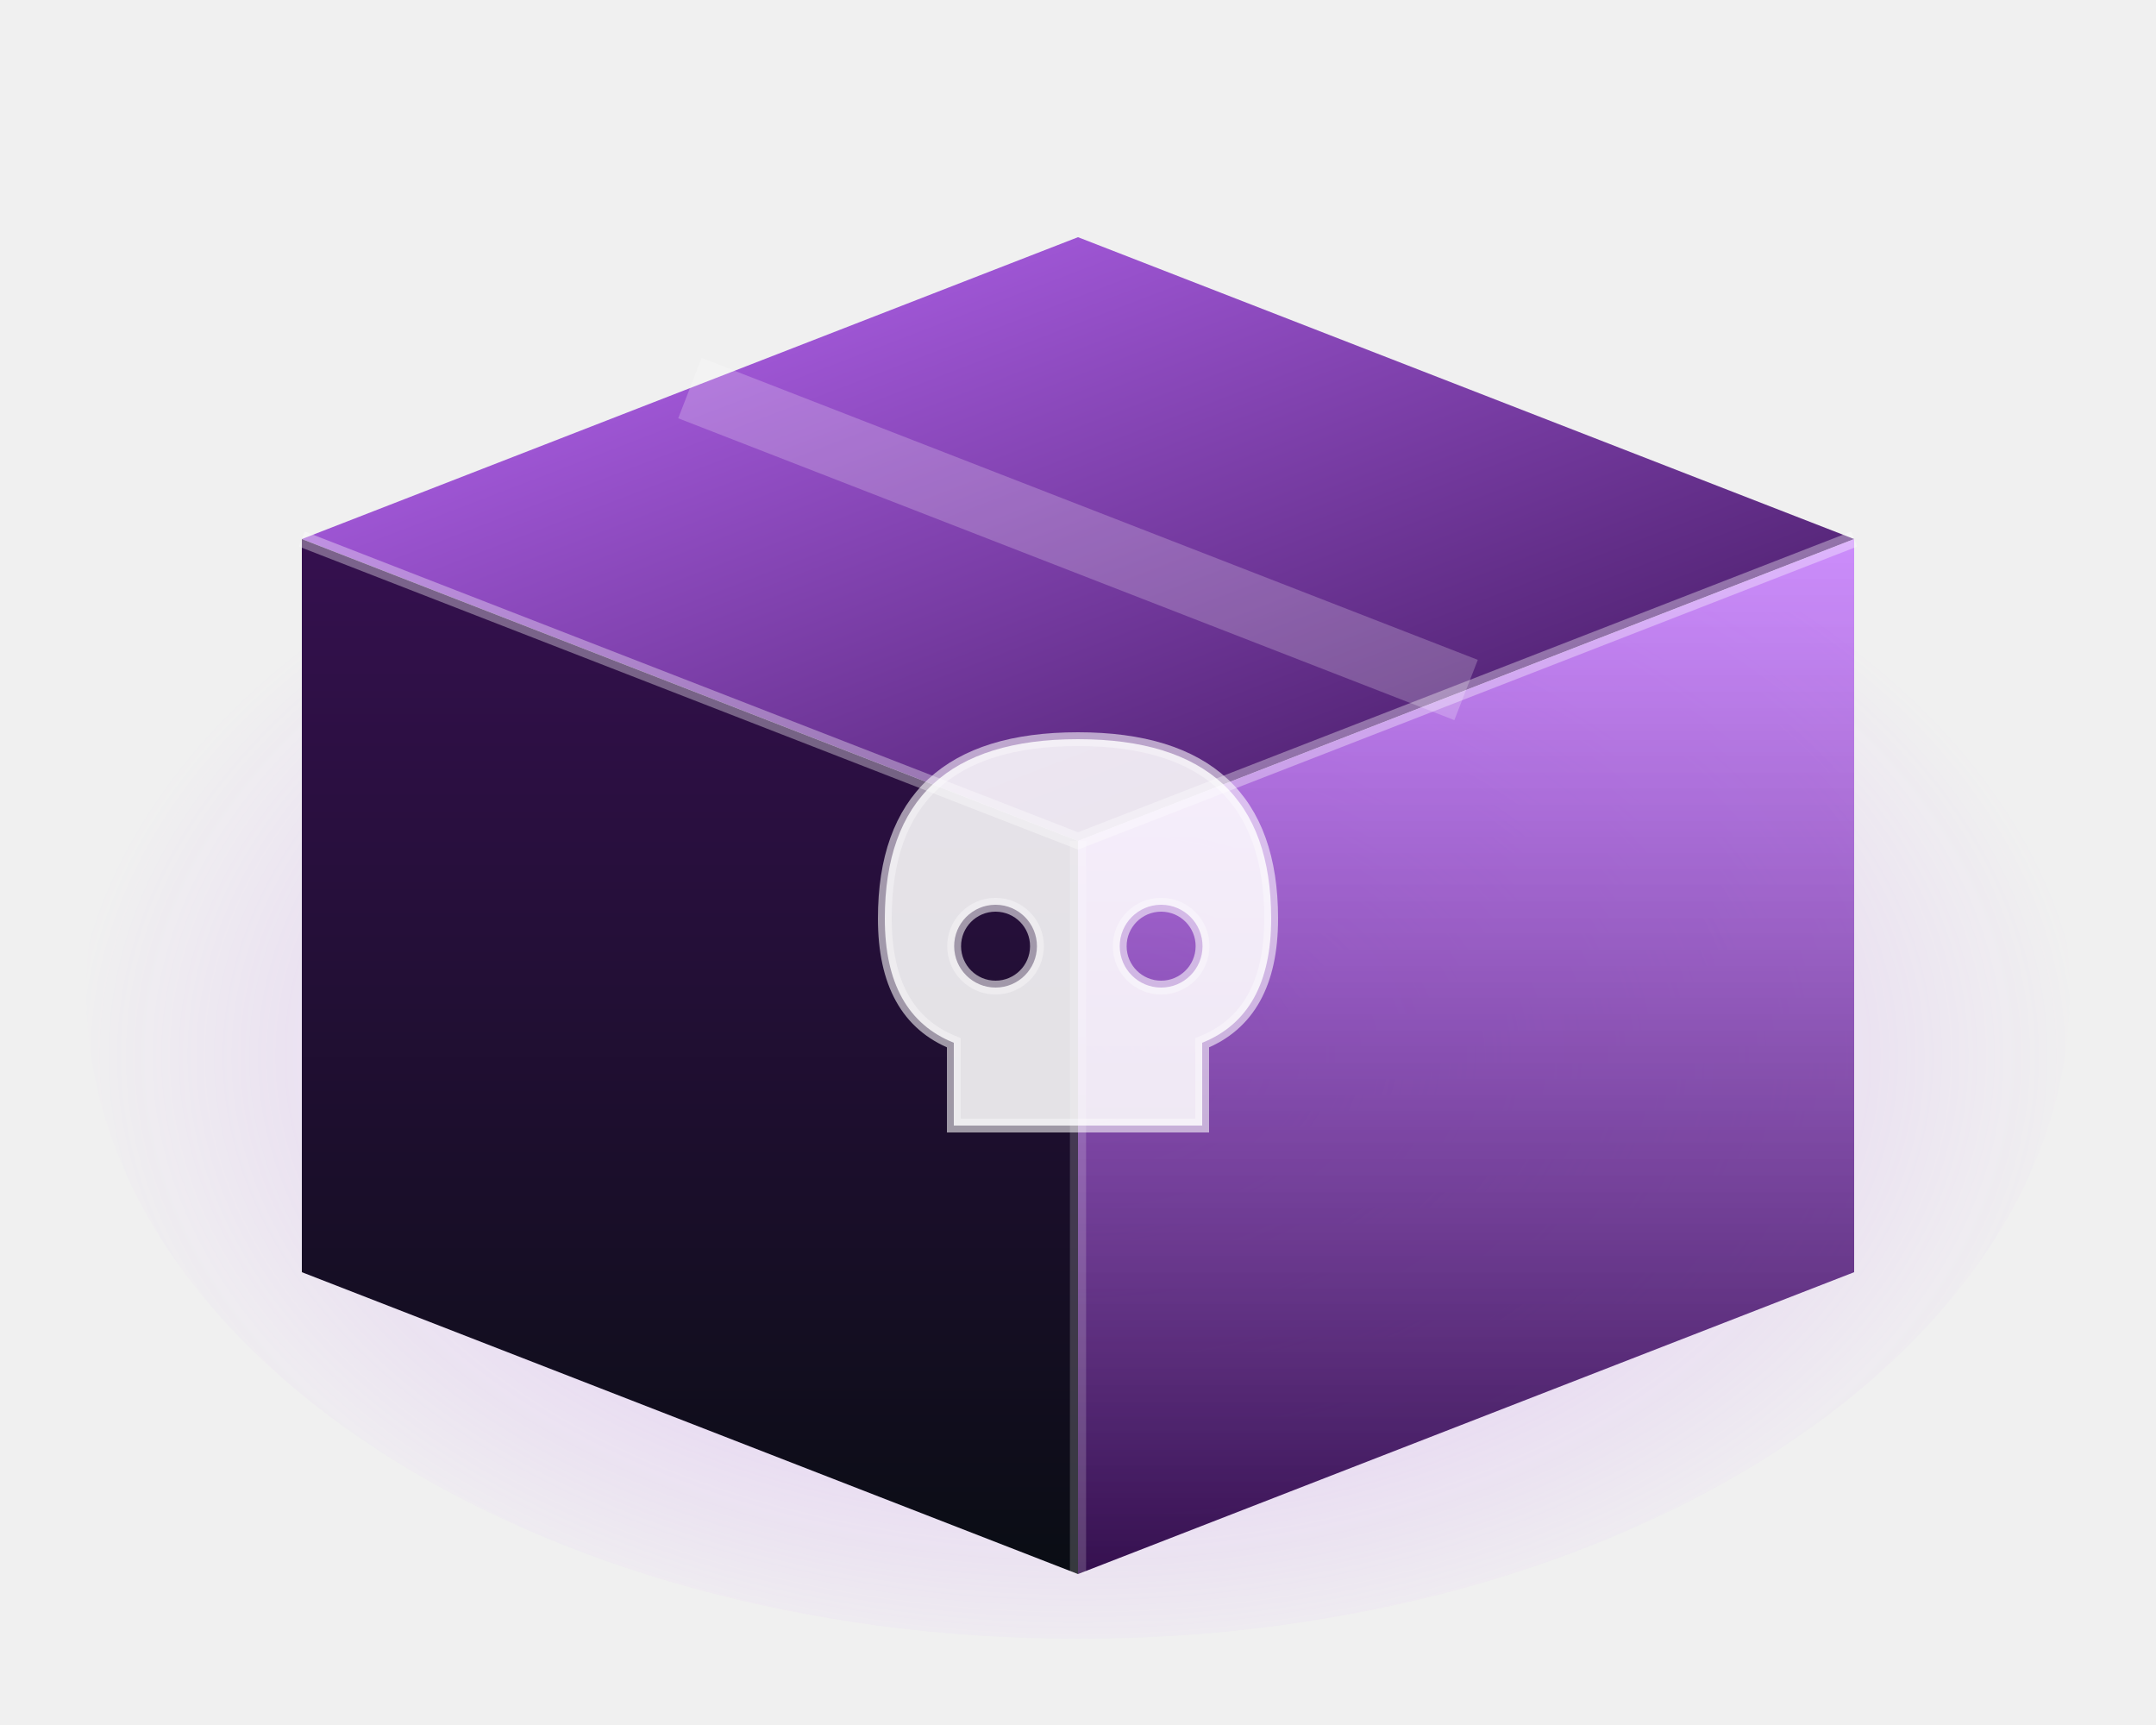
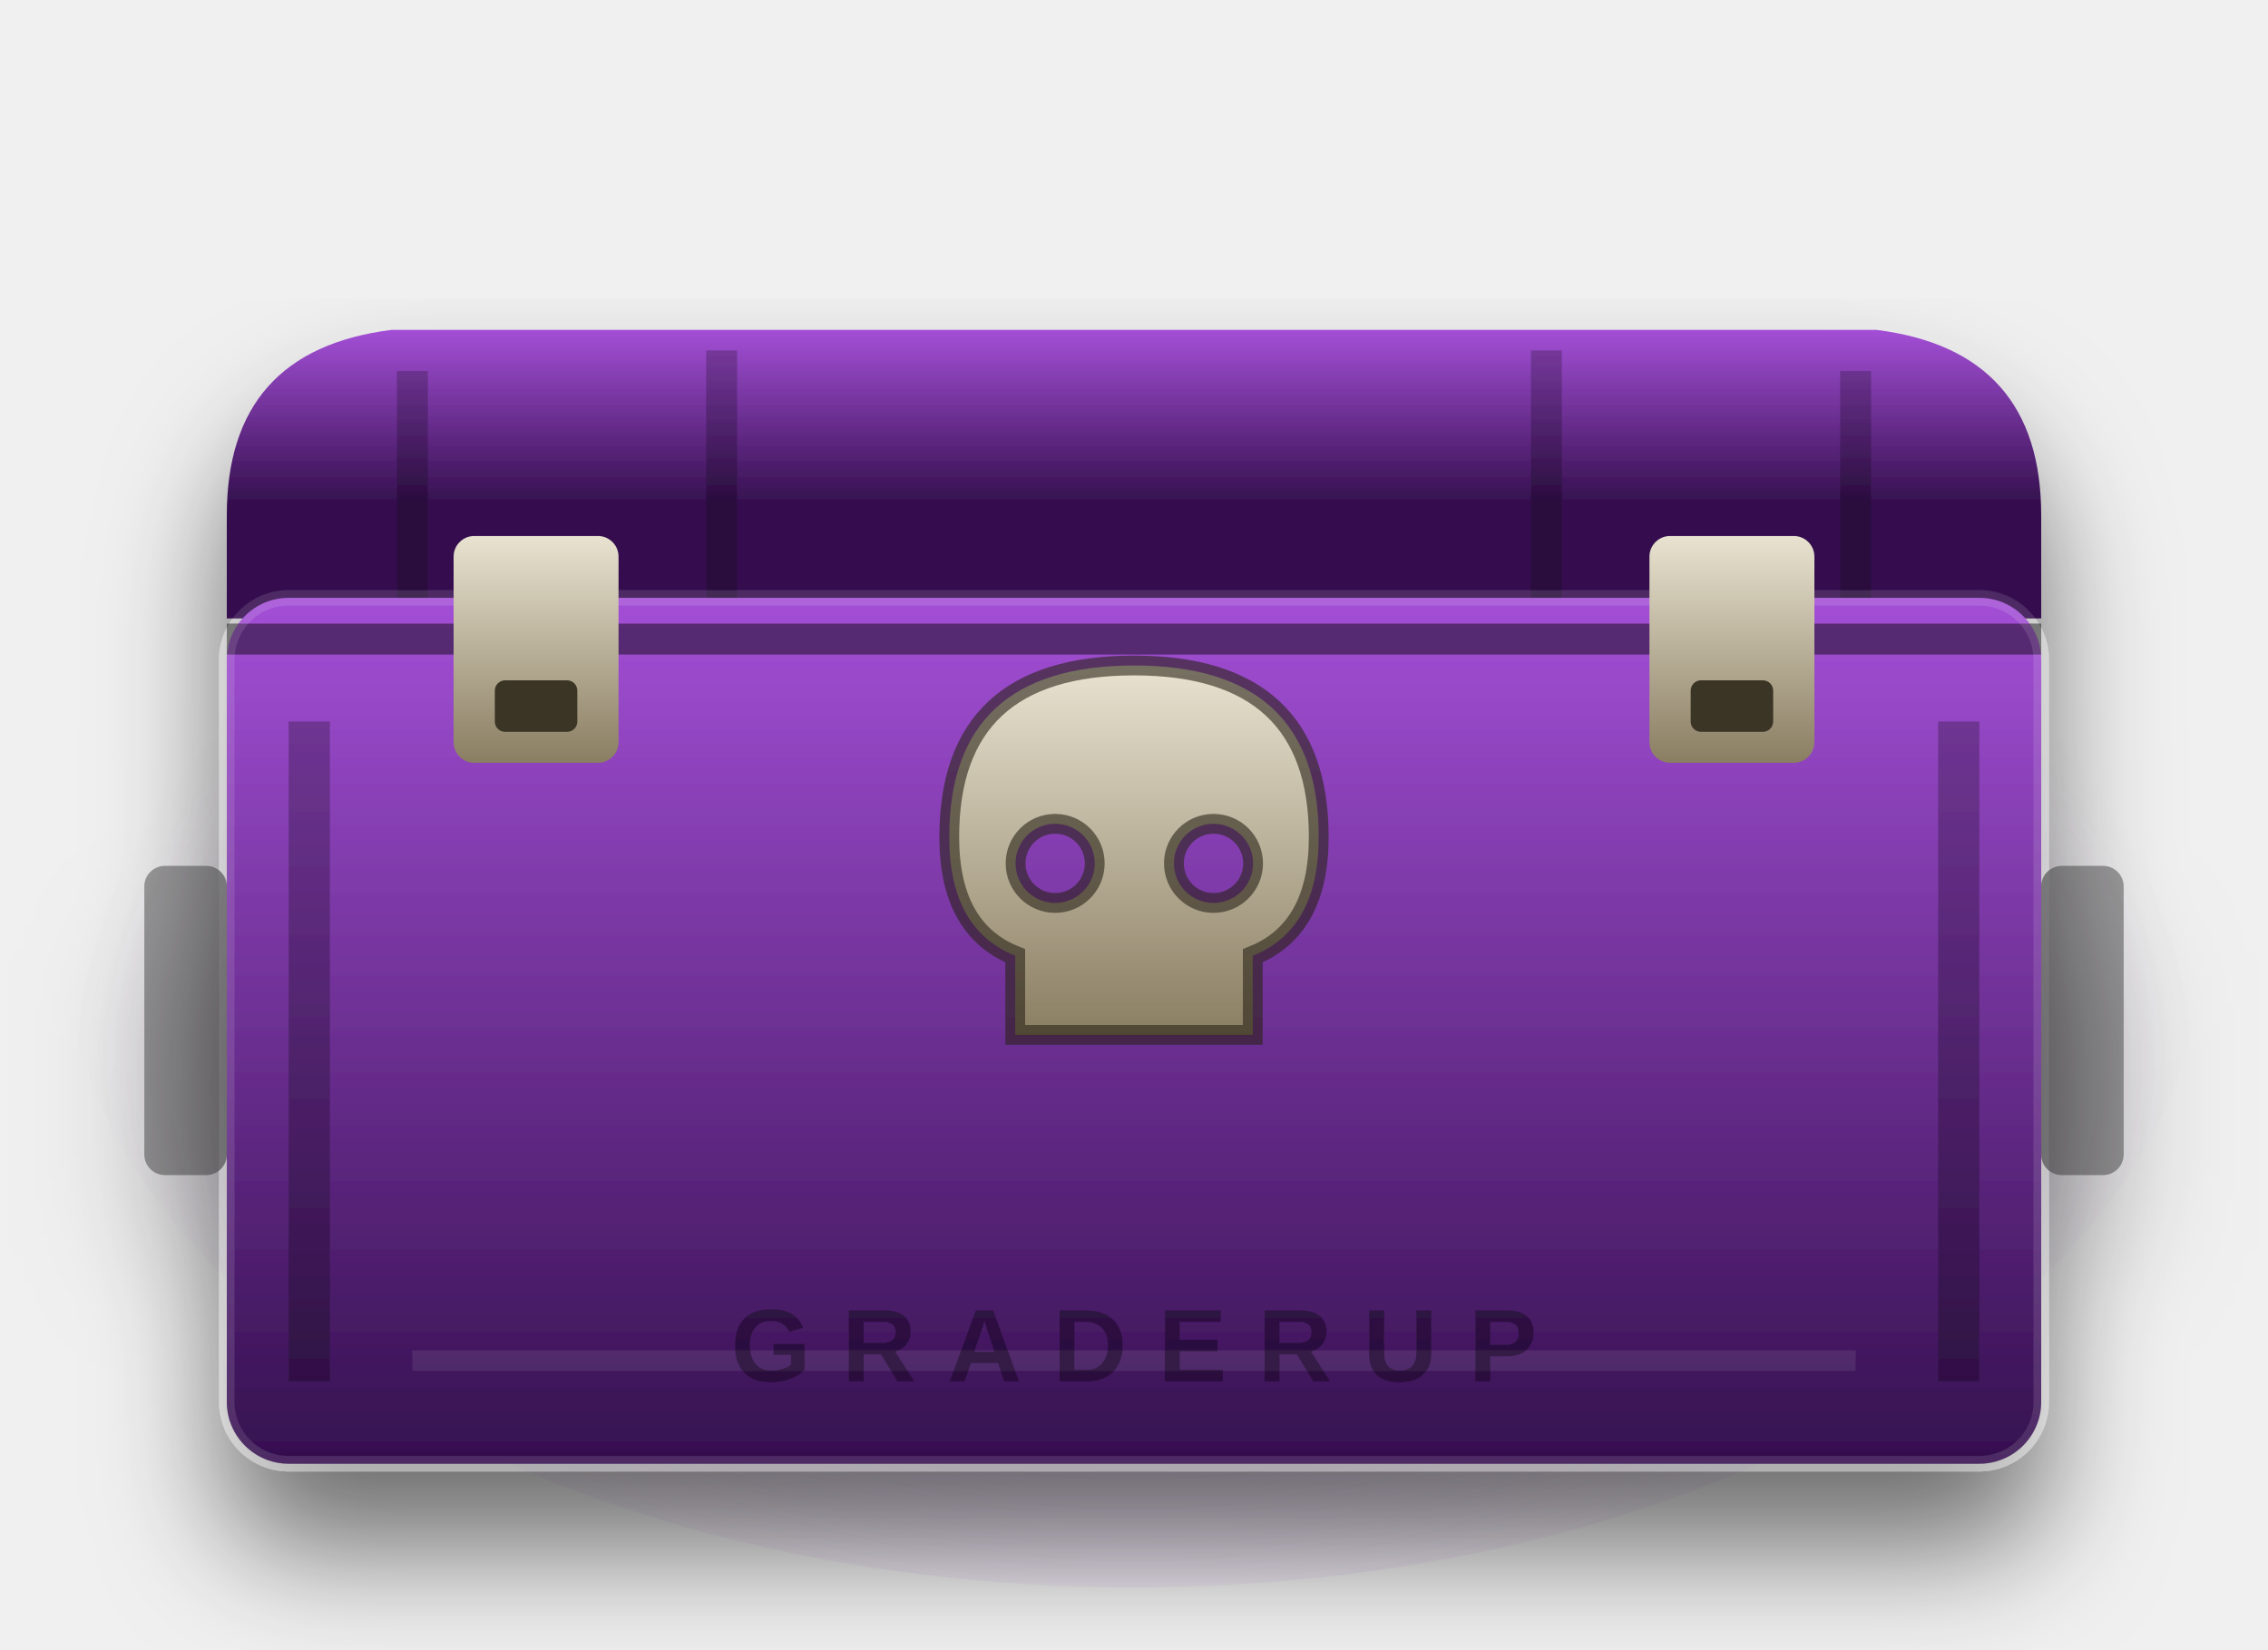
- <svg xmlns="http://www.w3.org/2000/svg" viewBox="0 0 200 160" fill="none">
+ <svg xmlns="http://www.w3.org/2000/svg" viewBox="0 0 220 160" fill="none">
  <defs>
-     <linearGradient id="phantomt" x1="0" y1="0" x2="1" y2="1">
-       <stop offset="0" stop-color="#C06CFF" />
+     <linearGradient id="phantomf" x1="0" y1="0" x2="0" y2="1">
+       <stop offset="0" stop-color="#A34FD6" />
      <stop offset="1" stop-color="#35104F" />
    </linearGradient>
    <linearGradient id="phantoml" x1="0" y1="0" x2="0" y2="1">
-       <stop offset="0" stop-color="#35104F" />
-       <stop offset="1" stop-color="#0A0D14" />
+       <stop offset="0" stop-color="#A34FD6" />
+       <stop offset=".6" stop-color="#35104F" />
    </linearGradient>
-     <linearGradient id="phantomr" x1="0" y1="0" x2="0" y2="1">
-       <stop offset="0" stop-color="#C06CFF" stop-opacity=".75" />
-       <stop offset="1" stop-color="#35104F" />
+     <linearGradient id="phantomm" x1="0" y1="0" x2="0" y2="1">
+       <stop offset="0" stop-color="#E8E2D0" />
+       <stop offset="1" stop-color="#8A7E62" />
    </linearGradient>
-     <radialGradient id="phantomg" cx=".5" cy=".55" r=".5">
-       <stop offset="0" stop-color="#C06CFF" stop-opacity=".45" />
-       <stop offset="1" stop-color="#C06CFF" stop-opacity="0" />
+     <radialGradient id="phantomg" cx=".5" cy=".6" r=".5">
+       <stop offset="0" stop-color="#A34FD6" stop-opacity=".35" />
+       <stop offset="1" stop-color="#A34FD6" stop-opacity="0" />
    </radialGradient>
+     <filter id="phantoms" x="-10%" y="-10%" width="120%" height="140%">
+       <feDropShadow dx="0" dy="8" stdDeviation="6" flood-color="#000" flood-opacity=".55" />
+     </filter>
  </defs>
-   <ellipse cx="100" cy="92" rx="92" ry="60" fill="url(#phantomg)" />
-   <path d="M100 22 L172 50 L100 78 L28 50 Z" fill="url(#phantomt)" />
-   <path d="M28 50 L100 78 V146 L28 118 Z" fill="url(#phantoml)" />
-   <path d="M172 50 L100 78 V146 L172 118 Z" fill="url(#phantomr)" />
-   <path d="M28 50 L100 78 L172 50" stroke="#fff" stroke-opacity=".35" stroke-width="1.5" />
-   <path d="M100 78 V146" stroke="#fff" stroke-opacity=".18" stroke-width="1.5" />
-   <path d="M64 36 L136 64" stroke="#fff" stroke-opacity=".22" stroke-width="6" />
-   <g transform="translate(36 34) scale(.64)" opacity=".95">
-     <path d="M100 54 Q128 54 128 80 Q128 94 118 98 V110 H82 V98 Q72 94 72 80 Q72 54 100 54 Z M88 78 A6 6 0 1 0 88.1 78 Z M112 78 A6 6 0 1 0 112.1 78 Z" fill="#fff" fill-opacity=".92" fill-rule="evenodd" stroke="#fff" stroke-opacity=".6" stroke-width="2" />
+   <ellipse cx="110" cy="90" rx="104" ry="64" fill="url(#phantomg)" />
+   <g filter="url(#phantoms)">
+     <path d="M22 50 Q22 34 38 32 H182 Q198 34 198 50 V60 H22 Z" fill="url(#phantoml)" />
+     <rect x="22" y="58" width="176" height="84" rx="6" fill="url(#phantomf)" />
+     <path d="M22 62 H198" stroke="#000" stroke-opacity=".45" stroke-width="3" />
+     <path d="M40 36 V58 M70 34 V58 M150 34 V58 M180 36 V58" stroke="#000" stroke-opacity=".22" stroke-width="3" />
+     <path d="M30 70 V134 M190 70 V134" stroke="#000" stroke-opacity=".25" stroke-width="4" />
+     <rect x="22" y="58" width="176" height="84" rx="6" stroke="#fff" stroke-opacity=".12" stroke-width="1.5" />
+     <rect x="44" y="52" width="16" height="22" rx="2" fill="url(#phantomm)" />
+     <rect x="160" y="52" width="16" height="22" rx="2" fill="url(#phantomm)" />
+     <rect x="48" y="66" width="8" height="5" rx="1" fill="#3b3426" />
+     <rect x="164" y="66" width="8" height="5" rx="1" fill="#3b3426" />
+     <rect x="198" y="84" width="8" height="30" rx="2" fill="#000" fill-opacity=".35" />
+     <rect x="14" y="84" width="8" height="30" rx="2" fill="#000" fill-opacity=".35" />
+     <path d="M40 132 H180" stroke="#fff" stroke-opacity=".08" stroke-width="2" />
+     <g transform="translate(46 30) scale(.64)">
+       <path d="M100 54 Q128 54 128 80 Q128 94 118 98 V110 H82 V98 Q72 94 72 80 Q72 54 100 54 Z M88 78 A6 6 0 1 0 88.1 78 Z M112 78 A6 6 0 1 0 112.1 78 Z" fill="url(#phantomm)" fill-rule="evenodd" stroke="#2b2418" stroke-opacity=".6" stroke-width="3" />
+     </g>
+     <text x="110" y="134" text-anchor="middle" font-family="Arial Black, Arial, sans-serif" font-weight="900" font-size="10" letter-spacing="3" fill="#000" fill-opacity=".35">GRADERUP</text>
  </g>
</svg>
